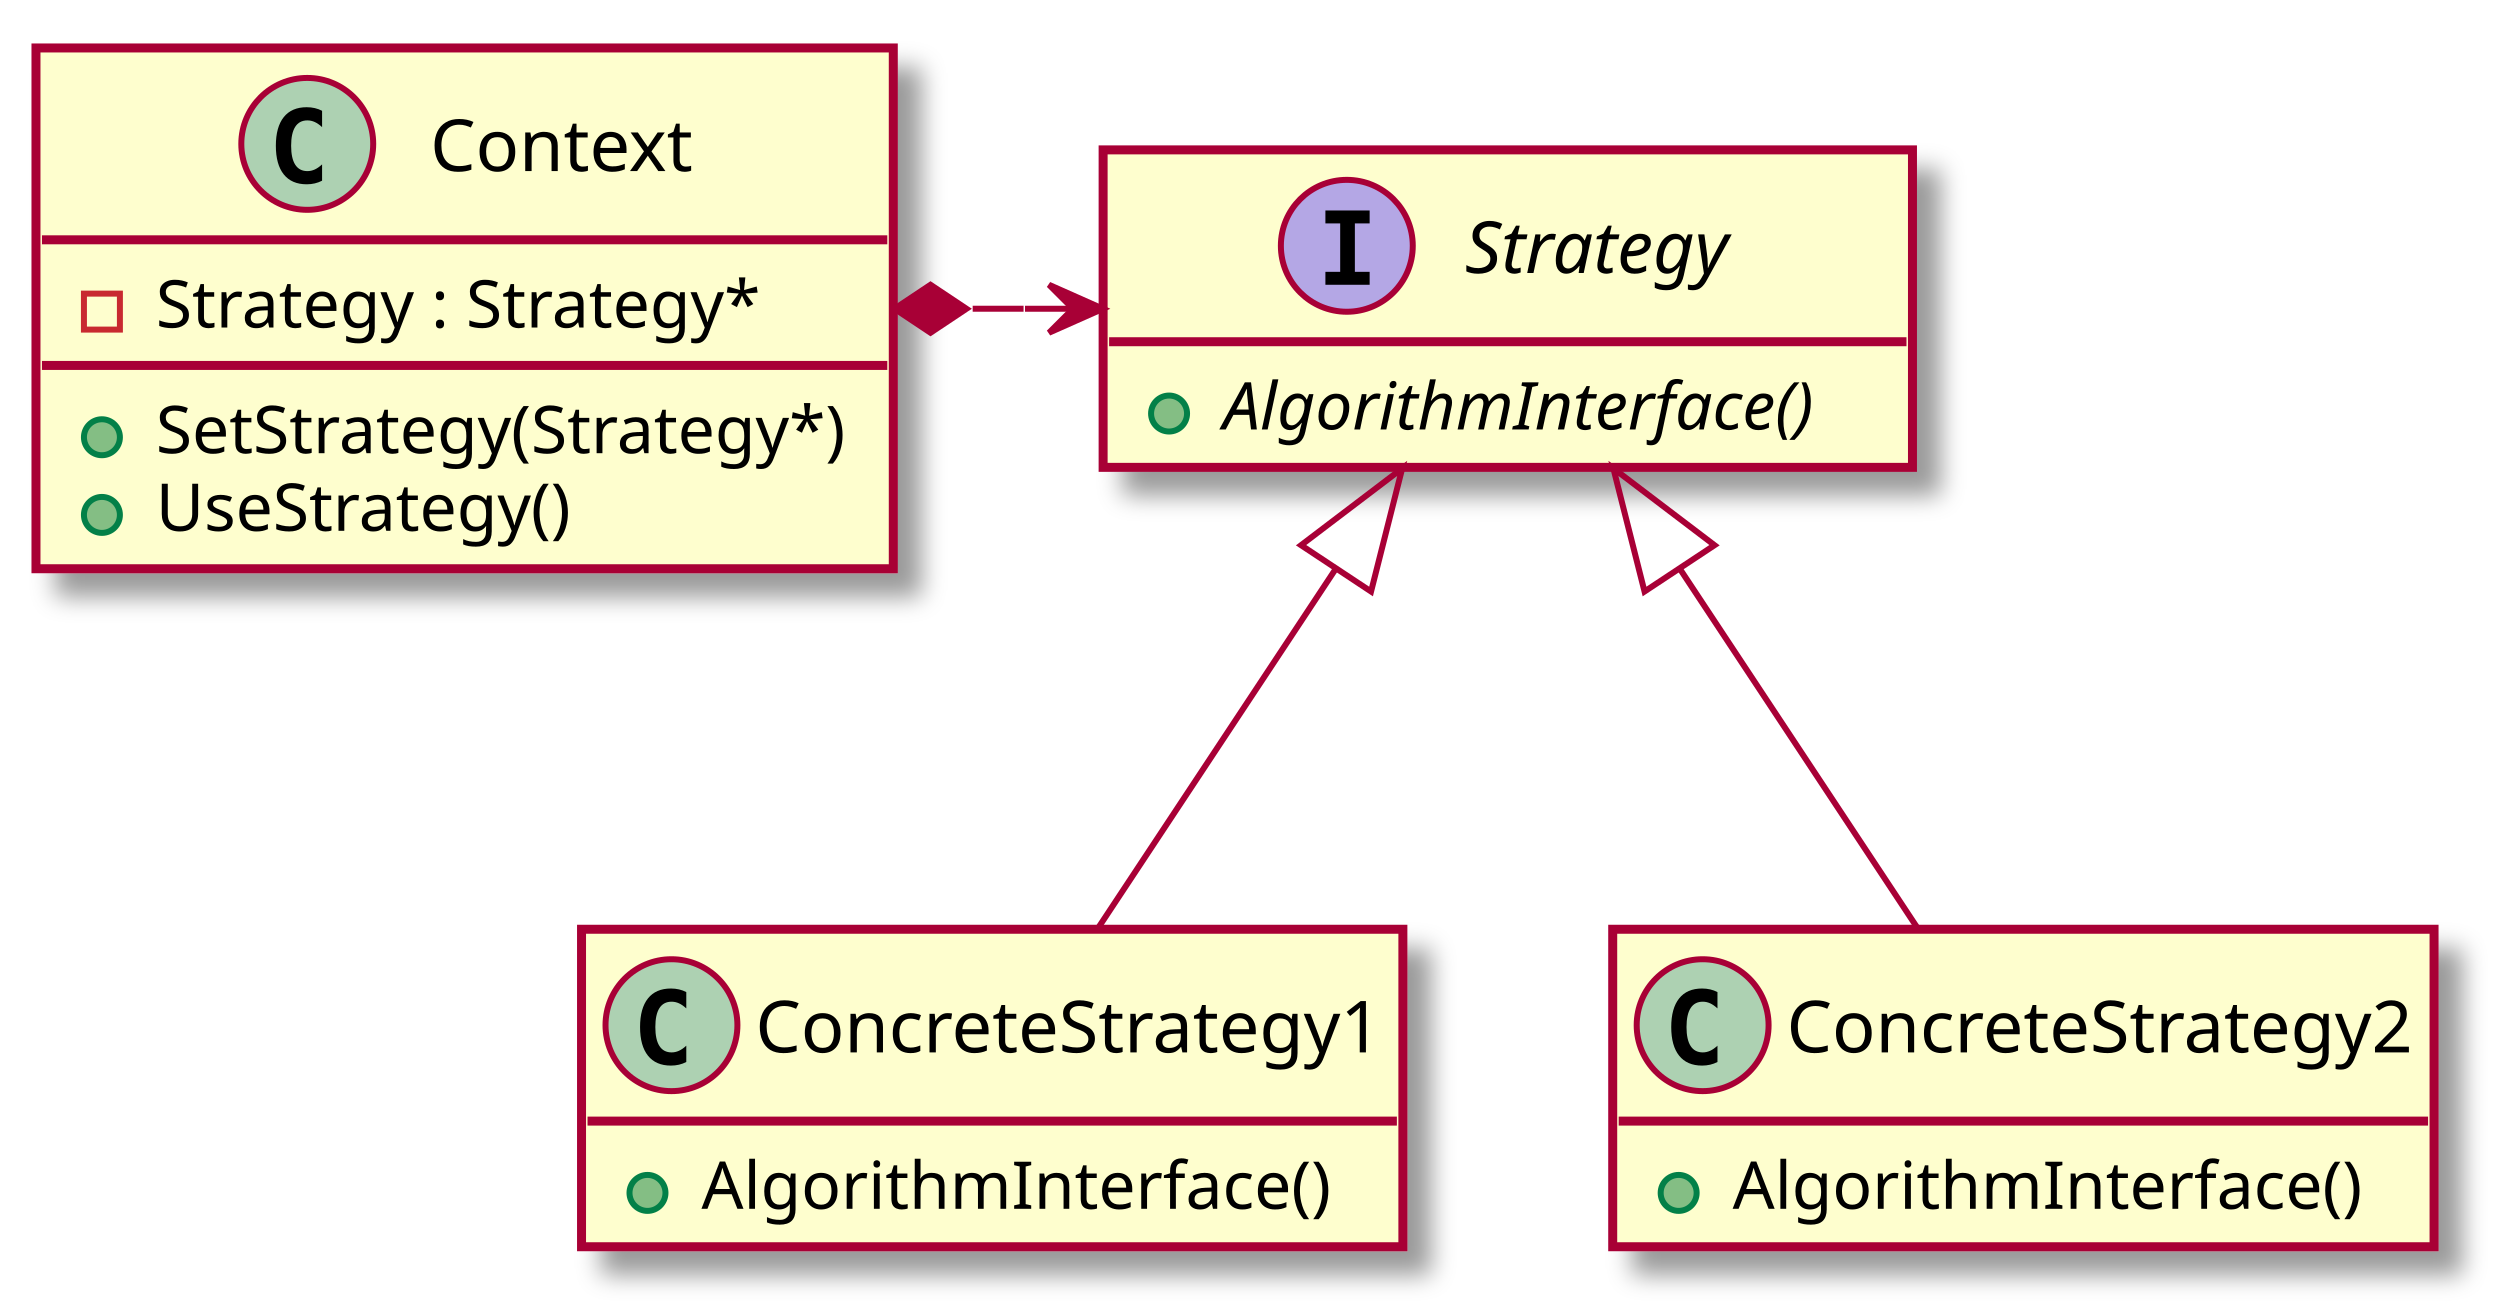
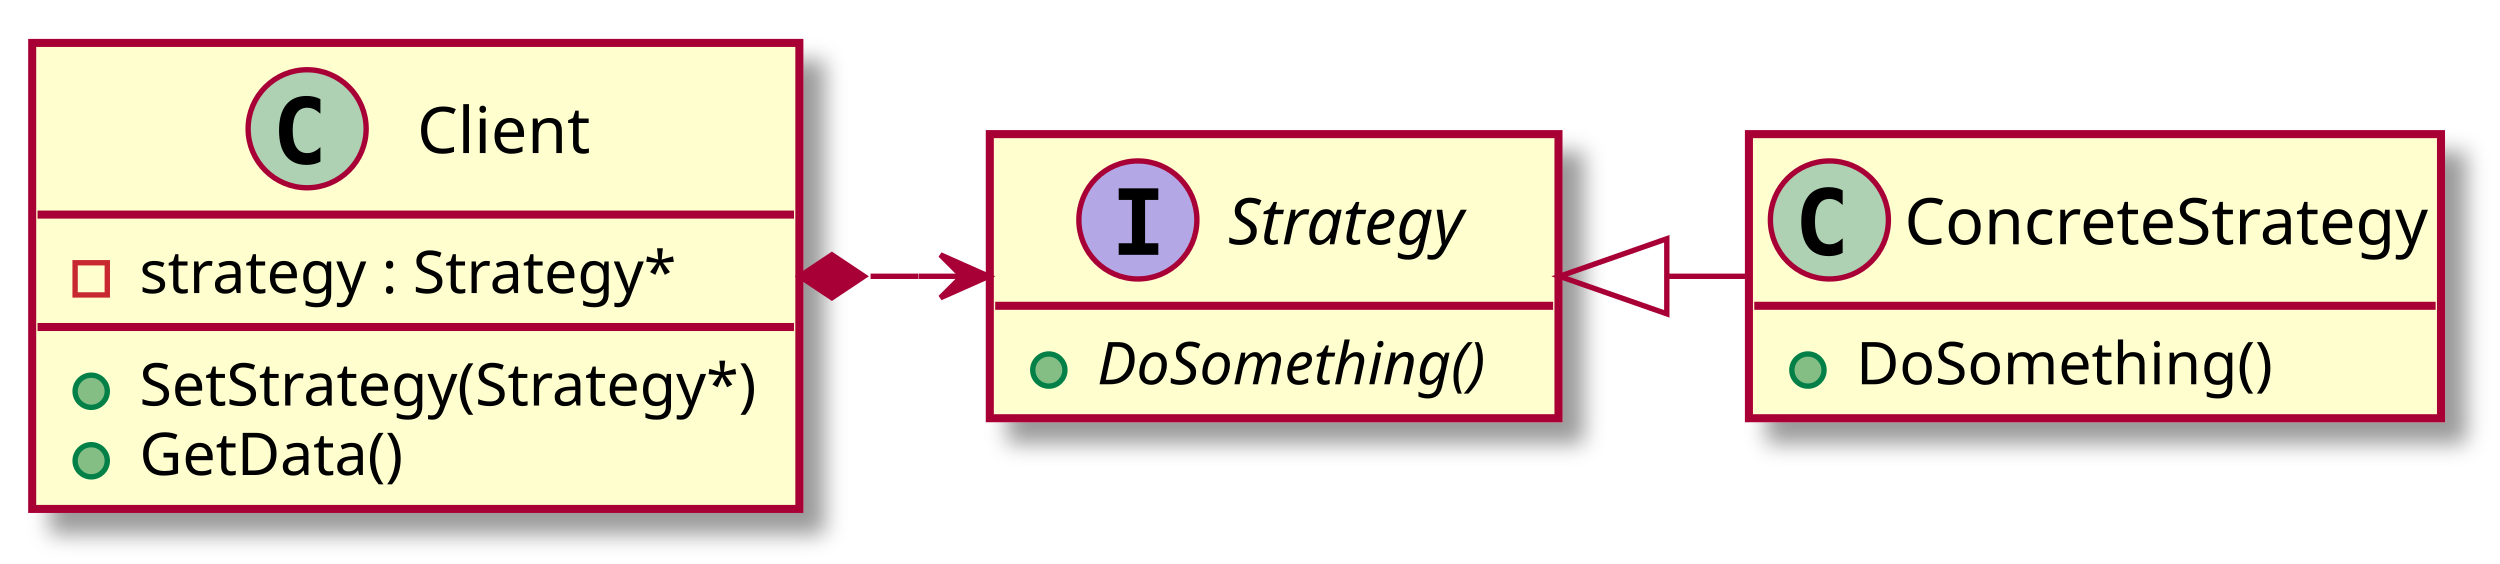
- <svg xmlns="http://www.w3.org/2000/svg" contentScriptType="application/ecmascript" contentStyleType="text/css" height="218px" preserveAspectRatio="none" style="width:417px;height:218px;" version="1.1" viewBox="0 0 417 218" width="417px" zoomAndPan="magnify">
+ <svg xmlns="http://www.w3.org/2000/svg" contentScriptType="application/ecmascript" contentStyleType="text/css" height="105px" preserveAspectRatio="none" style="width:466px;height:105px;" version="1.1" viewBox="0 0 466 105" width="466px" zoomAndPan="magnify">
  <defs>
-     <filter height="300%" id="f127bt63kre1ov" width="300%" x="-1" y="-1">
+     <filter height="300%" id="fokw5lh98q9mn" width="300%" x="-1" y="-1">
      <feGaussianBlur result="blurOut" stdDeviation="2.0" />
      <feColorMatrix in="blurOut" result="blurOut2" type="matrix" values="0 0 0 0 0 0 0 0 0 0 0 0 0 0 0 0 0 0 .4 0" />
      <feOffset dx="4.0" dy="4.0" in="blurOut2" result="blurOut3" />
      <feBlend in="SourceGraphic" in2="blurOut3" mode="normal" />
    </filter>
  </defs>
  <g>
-     <rect fill="#FEFECE" filter="url(#f127bt63kre1ov)" height="86.865" id="Context" style="stroke: #A80036; stroke-width: 1.5;" width="143" x="6" y="8" />
-     <ellipse cx="51.25" cy="24" fill="#ADD1B2" rx="11" ry="11" style="stroke: #A80036; stroke-width: 1.0;" />
-     <path d="M53.723,30.143 Q53.142,30.442 52.503,30.591 Q51.864,30.741 51.158,30.741 Q48.651,30.741 47.331,29.089 Q46.012,27.437 46.012,24.316 Q46.012,21.186 47.331,19.535 Q48.651,17.883 51.158,17.883 Q51.864,17.883 52.511,18.032 Q53.159,18.182 53.723,18.48 L53.723,21.203 Q53.092,20.622 52.499,20.352 Q51.905,20.082 51.274,20.082 Q49.93,20.082 49.245,21.149 Q48.56,22.216 48.56,24.316 Q48.56,26.408 49.245,27.474 Q49.93,28.541 51.274,28.541 Q51.905,28.541 52.499,28.271 Q53.092,28.002 53.723,27.42 Z " />
-     <text fill="#000000" font-family="sans-serif" font-size="12" lengthAdjust="spacingAndGlyphs" textLength="44" x="71.75" y="28.535">Context</text>
+     <rect fill="#FEFECE" filter="url(#fokw5lh98q9mn)" height="86.865" id="Client" style="stroke: #A80036; stroke-width: 1.5;" width="143" x="6" y="8" />
+     <ellipse cx="57.25" cy="24" fill="#ADD1B2" rx="11" ry="11" style="stroke: #A80036; stroke-width: 1.0;" />
+     <path d="M59.723,30.143 Q59.142,30.442 58.503,30.591 Q57.864,30.741 57.158,30.741 Q54.651,30.741 53.331,29.089 Q52.012,27.437 52.012,24.316 Q52.012,21.186 53.331,19.535 Q54.651,17.883 57.158,17.883 Q57.864,17.883 58.511,18.032 Q59.159,18.182 59.723,18.48 L59.723,21.203 Q59.092,20.622 58.499,20.352 Q57.905,20.082 57.274,20.082 Q55.93,20.082 55.245,21.149 Q54.56,22.216 54.56,24.316 Q54.56,26.408 55.245,27.474 Q55.93,28.541 57.274,28.541 Q57.905,28.541 58.499,28.271 Q59.092,28.002 59.723,27.42 Z " />
+     <text fill="#000000" font-family="sans-serif" font-size="12" lengthAdjust="spacingAndGlyphs" textLength="32" x="77.75" y="28.535">Client</text>
    <line style="stroke: #A80036; stroke-width: 1.5;" x1="7" x2="148" y1="40" y2="40" />
    <rect fill="none" height="6" style="stroke: #C82930; stroke-width: 1.0;" width="6" x="14" y="48.977" />
-     <text fill="#000000" font-family="sans-serif" font-size="11" lengthAdjust="spacingAndGlyphs" textLength="102" x="26" y="54.635">Strategy : Strategy*</text>
+     <text fill="#000000" font-family="sans-serif" font-size="11" lengthAdjust="spacingAndGlyphs" textLength="102" x="26" y="54.635">strategy : Strategy*</text>
    <line style="stroke: #A80036; stroke-width: 1.5;" x1="7" x2="148" y1="60.955" y2="60.955" />
    <ellipse cx="17" cy="72.933" fill="#84BE84" rx="3" ry="3" style="stroke: #038048; stroke-width: 1.0;" />
    <text fill="#000000" font-family="sans-serif" font-size="11" lengthAdjust="spacingAndGlyphs" textLength="117" x="26" y="75.59">SetStrategy(Strategy*)</text>
    <ellipse cx="17" cy="85.888" fill="#84BE84" rx="3" ry="3" style="stroke: #038048; stroke-width: 1.0;" />
-     <text fill="#000000" font-family="sans-serif" font-size="11" lengthAdjust="spacingAndGlyphs" textLength="72" x="26" y="88.545">UseStrategy()</text>
-     <rect fill="#FEFECE" filter="url(#f127bt63kre1ov)" height="52.955" id="Strategy" style="stroke: #A80036; stroke-width: 1.5;" width="135" x="184" y="25" />
-     <ellipse cx="224.65" cy="41" fill="#B4A7E5" rx="11" ry="11" style="stroke: #A80036; stroke-width: 1.0;" />
-     <path d="M221.078,37.265 L221.078,35.107 L228.457,35.107 L228.457,37.265 L225.992,37.265 L225.992,45.342 L228.457,45.342 L228.457,47.5 L221.078,47.5 L221.078,45.342 L223.543,45.342 L223.543,37.265 Z " />
-     <text fill="#000000" font-family="sans-serif" font-size="12" font-style="italic" lengthAdjust="spacingAndGlyphs" textLength="46" x="244.35" y="45.535">Strategy</text>
-     <line style="stroke: #A80036; stroke-width: 1.5;" x1="185" x2="318" y1="57" y2="57" />
-     <ellipse cx="195" cy="68.978" fill="#84BE84" rx="3" ry="3" style="stroke: #038048; stroke-width: 1.0;" />
-     <text fill="#000000" font-family="sans-serif" font-size="11" font-style="italic" lengthAdjust="spacingAndGlyphs" textLength="109" x="204" y="71.635">AlgorithmInterface()</text>
-     <rect fill="#FEFECE" filter="url(#f127bt63kre1ov)" height="52.955" id="ConcreteStrategy1" style="stroke: #A80036; stroke-width: 1.5;" width="137" x="97" y="155" />
-     <ellipse cx="112" cy="171" fill="#ADD1B2" rx="11" ry="11" style="stroke: #A80036; stroke-width: 1.0;" />
-     <path d="M114.473,177.143 Q113.892,177.442 113.253,177.591 Q112.614,177.741 111.908,177.741 Q109.401,177.741 108.082,176.089 Q106.762,174.437 106.762,171.316 Q106.762,168.186 108.082,166.535 Q109.401,164.883 111.908,164.883 Q112.614,164.883 113.261,165.032 Q113.909,165.182 114.473,165.481 L114.473,168.203 Q113.842,167.622 113.249,167.352 Q112.655,167.083 112.024,167.083 Q110.68,167.083 109.995,168.149 Q109.31,169.216 109.31,171.316 Q109.31,173.408 109.995,174.474 Q110.68,175.541 112.024,175.541 Q112.655,175.541 113.249,175.271 Q113.842,175.001 114.473,174.42 Z " />
-     <text fill="#000000" font-family="sans-serif" font-size="12" lengthAdjust="spacingAndGlyphs" textLength="105" x="126" y="175.535">ConcreteStrategy1</text>
-     <line style="stroke: #A80036; stroke-width: 1.5;" x1="98" x2="233" y1="187" y2="187" />
-     <ellipse cx="108" cy="198.977" fill="#84BE84" rx="3" ry="3" style="stroke: #038048; stroke-width: 1.0;" />
-     <text fill="#000000" font-family="sans-serif" font-size="11" lengthAdjust="spacingAndGlyphs" textLength="109" x="117" y="201.635">AlgorithmInterface()</text>
-     <rect fill="#FEFECE" filter="url(#f127bt63kre1ov)" height="52.955" id="ConcreteStrategy2" style="stroke: #A80036; stroke-width: 1.5;" width="137" x="269" y="155" />
-     <ellipse cx="284" cy="171" fill="#ADD1B2" rx="11" ry="11" style="stroke: #A80036; stroke-width: 1.0;" />
-     <path d="M286.473,177.143 Q285.892,177.442 285.253,177.591 Q284.614,177.741 283.908,177.741 Q281.401,177.741 280.082,176.089 Q278.762,174.437 278.762,171.316 Q278.762,168.186 280.082,166.535 Q281.401,164.883 283.908,164.883 Q284.614,164.883 285.261,165.032 Q285.909,165.182 286.473,165.481 L286.473,168.203 Q285.842,167.622 285.249,167.352 Q284.655,167.083 284.024,167.083 Q282.68,167.083 281.995,168.149 Q281.31,169.216 281.31,171.316 Q281.31,173.408 281.995,174.474 Q282.68,175.541 284.024,175.541 Q284.655,175.541 285.249,175.271 Q285.842,175.001 286.473,174.42 Z " />
-     <text fill="#000000" font-family="sans-serif" font-size="12" lengthAdjust="spacingAndGlyphs" textLength="105" x="298" y="175.535">ConcreteStrategy2</text>
-     <line style="stroke: #A80036; stroke-width: 1.5;" x1="270" x2="405" y1="187" y2="187" />
-     <ellipse cx="280" cy="198.977" fill="#84BE84" rx="3" ry="3" style="stroke: #038048; stroke-width: 1.0;" />
-     <text fill="#000000" font-family="sans-serif" font-size="11" lengthAdjust="spacingAndGlyphs" textLength="109" x="289" y="201.635">AlgorithmInterface()</text>
-     <path d="M162.243,51.5 C165.072,51.5 167.901,51.5 170.731,51.5 " fill="none" id="Context-Strategy" style="stroke: #A80036; stroke-width: 1.0;" />
-     <polygon fill="#A80036" points="183.971,51.5,174.971,47.5,178.971,51.5,174.971,55.5,183.971,51.5" style="stroke: #A80036; stroke-width: 1.0;" />
-     <line style="stroke: #A80036; stroke-width: 1.0;" x1="178.971" x2="170.971" y1="51.5" y2="51.5" />
-     <polygon fill="#A80036" points="149.207,51.5,155.207,55.5,161.207,51.5,155.207,47.5,149.207,51.5" style="stroke: #A80036; stroke-width: 1.0;" />
-     <path d="M222.78,94.913 C209.644,114.77 194.503,137.659 183.087,154.915 " fill="none" id="Strategy-ConcreteStrategy1" style="stroke: #A80036; stroke-width: 1.0;" />
-     <polygon fill="none" points="217.016,90.939,233.889,78.121,228.692,98.664,217.016,90.939" style="stroke: #A80036; stroke-width: 1.0;" />
-     <path d="M280.22,94.913 C293.356,114.77 308.497,137.659 319.913,154.915 " fill="none" id="Strategy-ConcreteStrategy2" style="stroke: #A80036; stroke-width: 1.0;" />
-     <polygon fill="none" points="274.308,98.664,269.111,78.121,285.984,90.939,274.308,98.664" style="stroke: #A80036; stroke-width: 1.0;" />
+     <text fill="#000000" font-family="sans-serif" font-size="11" lengthAdjust="spacingAndGlyphs" textLength="50" x="26" y="88.545">GetData()</text>
+     <rect fill="#FEFECE" filter="url(#fokw5lh98q9mn)" height="52.955" id="Strategy" style="stroke: #A80036; stroke-width: 1.5;" width="106" x="184.5" y="25" />
+     <ellipse cx="212.1" cy="41" fill="#B4A7E5" rx="11" ry="11" style="stroke: #A80036; stroke-width: 1.0;" />
+     <path d="M208.528,37.265 L208.528,35.107 L215.907,35.107 L215.907,37.265 L213.442,37.265 L213.442,45.342 L215.907,45.342 L215.907,47.5 L208.528,47.5 L208.528,45.342 L210.993,45.342 L210.993,37.265 Z " />
+     <text fill="#000000" font-family="sans-serif" font-size="12" font-style="italic" lengthAdjust="spacingAndGlyphs" textLength="46" x="228.9" y="45.535">Strategy</text>
+     <line style="stroke: #A80036; stroke-width: 1.5;" x1="185.5" x2="289.5" y1="57" y2="57" />
+     <ellipse cx="195.5" cy="68.978" fill="#84BE84" rx="3" ry="3" style="stroke: #038048; stroke-width: 1.0;" />
+     <text fill="#000000" font-family="sans-serif" font-size="11" font-style="italic" lengthAdjust="spacingAndGlyphs" textLength="80" x="204.5" y="71.635">DoSomething()</text>
+     <rect fill="#FEFECE" filter="url(#fokw5lh98q9mn)" height="52.955" id="ConcreteStrategy" style="stroke: #A80036; stroke-width: 1.5;" width="129" x="326" y="25" />
+     <ellipse cx="341" cy="41" fill="#ADD1B2" rx="11" ry="11" style="stroke: #A80036; stroke-width: 1.0;" />
+     <path d="M343.473,47.143 Q342.892,47.442 342.253,47.591 Q341.614,47.741 340.908,47.741 Q338.401,47.741 337.082,46.089 Q335.762,44.437 335.762,41.316 Q335.762,38.187 337.082,36.535 Q338.401,34.883 340.908,34.883 Q341.614,34.883 342.261,35.032 Q342.909,35.182 343.473,35.48 L343.473,38.203 Q342.842,37.622 342.249,37.352 Q341.655,37.083 341.024,37.083 Q339.68,37.083 338.995,38.149 Q338.31,39.216 338.31,41.316 Q338.31,43.408 338.995,44.474 Q339.68,45.541 341.024,45.541 Q341.655,45.541 342.249,45.271 Q342.842,45.002 343.473,44.42 Z " />
+     <text fill="#000000" font-family="sans-serif" font-size="12" lengthAdjust="spacingAndGlyphs" textLength="97" x="355" y="45.535">ConcreteStrategy</text>
+     <line style="stroke: #A80036; stroke-width: 1.5;" x1="327" x2="454" y1="57" y2="57" />
+     <ellipse cx="337" cy="68.978" fill="#84BE84" rx="3" ry="3" style="stroke: #038048; stroke-width: 1.0;" />
+     <text fill="#000000" font-family="sans-serif" font-size="11" lengthAdjust="spacingAndGlyphs" textLength="80" x="346" y="71.635">DoSomething()</text>
+     <path d="M162.276,51.5 C165.259,51.5 168.241,51.5 171.223,51.5 " fill="none" id="Client-Strategy" style="stroke: #A80036; stroke-width: 1.0;" />
+     <polygon fill="#A80036" points="184.299,51.5,175.299,47.5,179.299,51.5,175.299,55.5,184.299,51.5" style="stroke: #A80036; stroke-width: 1.0;" />
+     <line style="stroke: #A80036; stroke-width: 1.0;" x1="179.299" x2="171.299" y1="51.5" y2="51.5" />
+     <polygon fill="#A80036" points="149.062,51.5,155.062,55.5,161.062,51.5,155.062,47.5,149.062,51.5" style="stroke: #A80036; stroke-width: 1.0;" />
+     <path d="M310.703,51.5 C315.729,51.5 320.755,51.5 325.78,51.5 " fill="none" id="Strategy-ConcreteStrategy" style="stroke: #A80036; stroke-width: 1.0;" />
+     <polygon fill="none" points="310.691,58.5,290.691,51.5,310.691,44.5,310.691,58.5" style="stroke: #A80036; stroke-width: 1.0;" />
  </g>
</svg>
